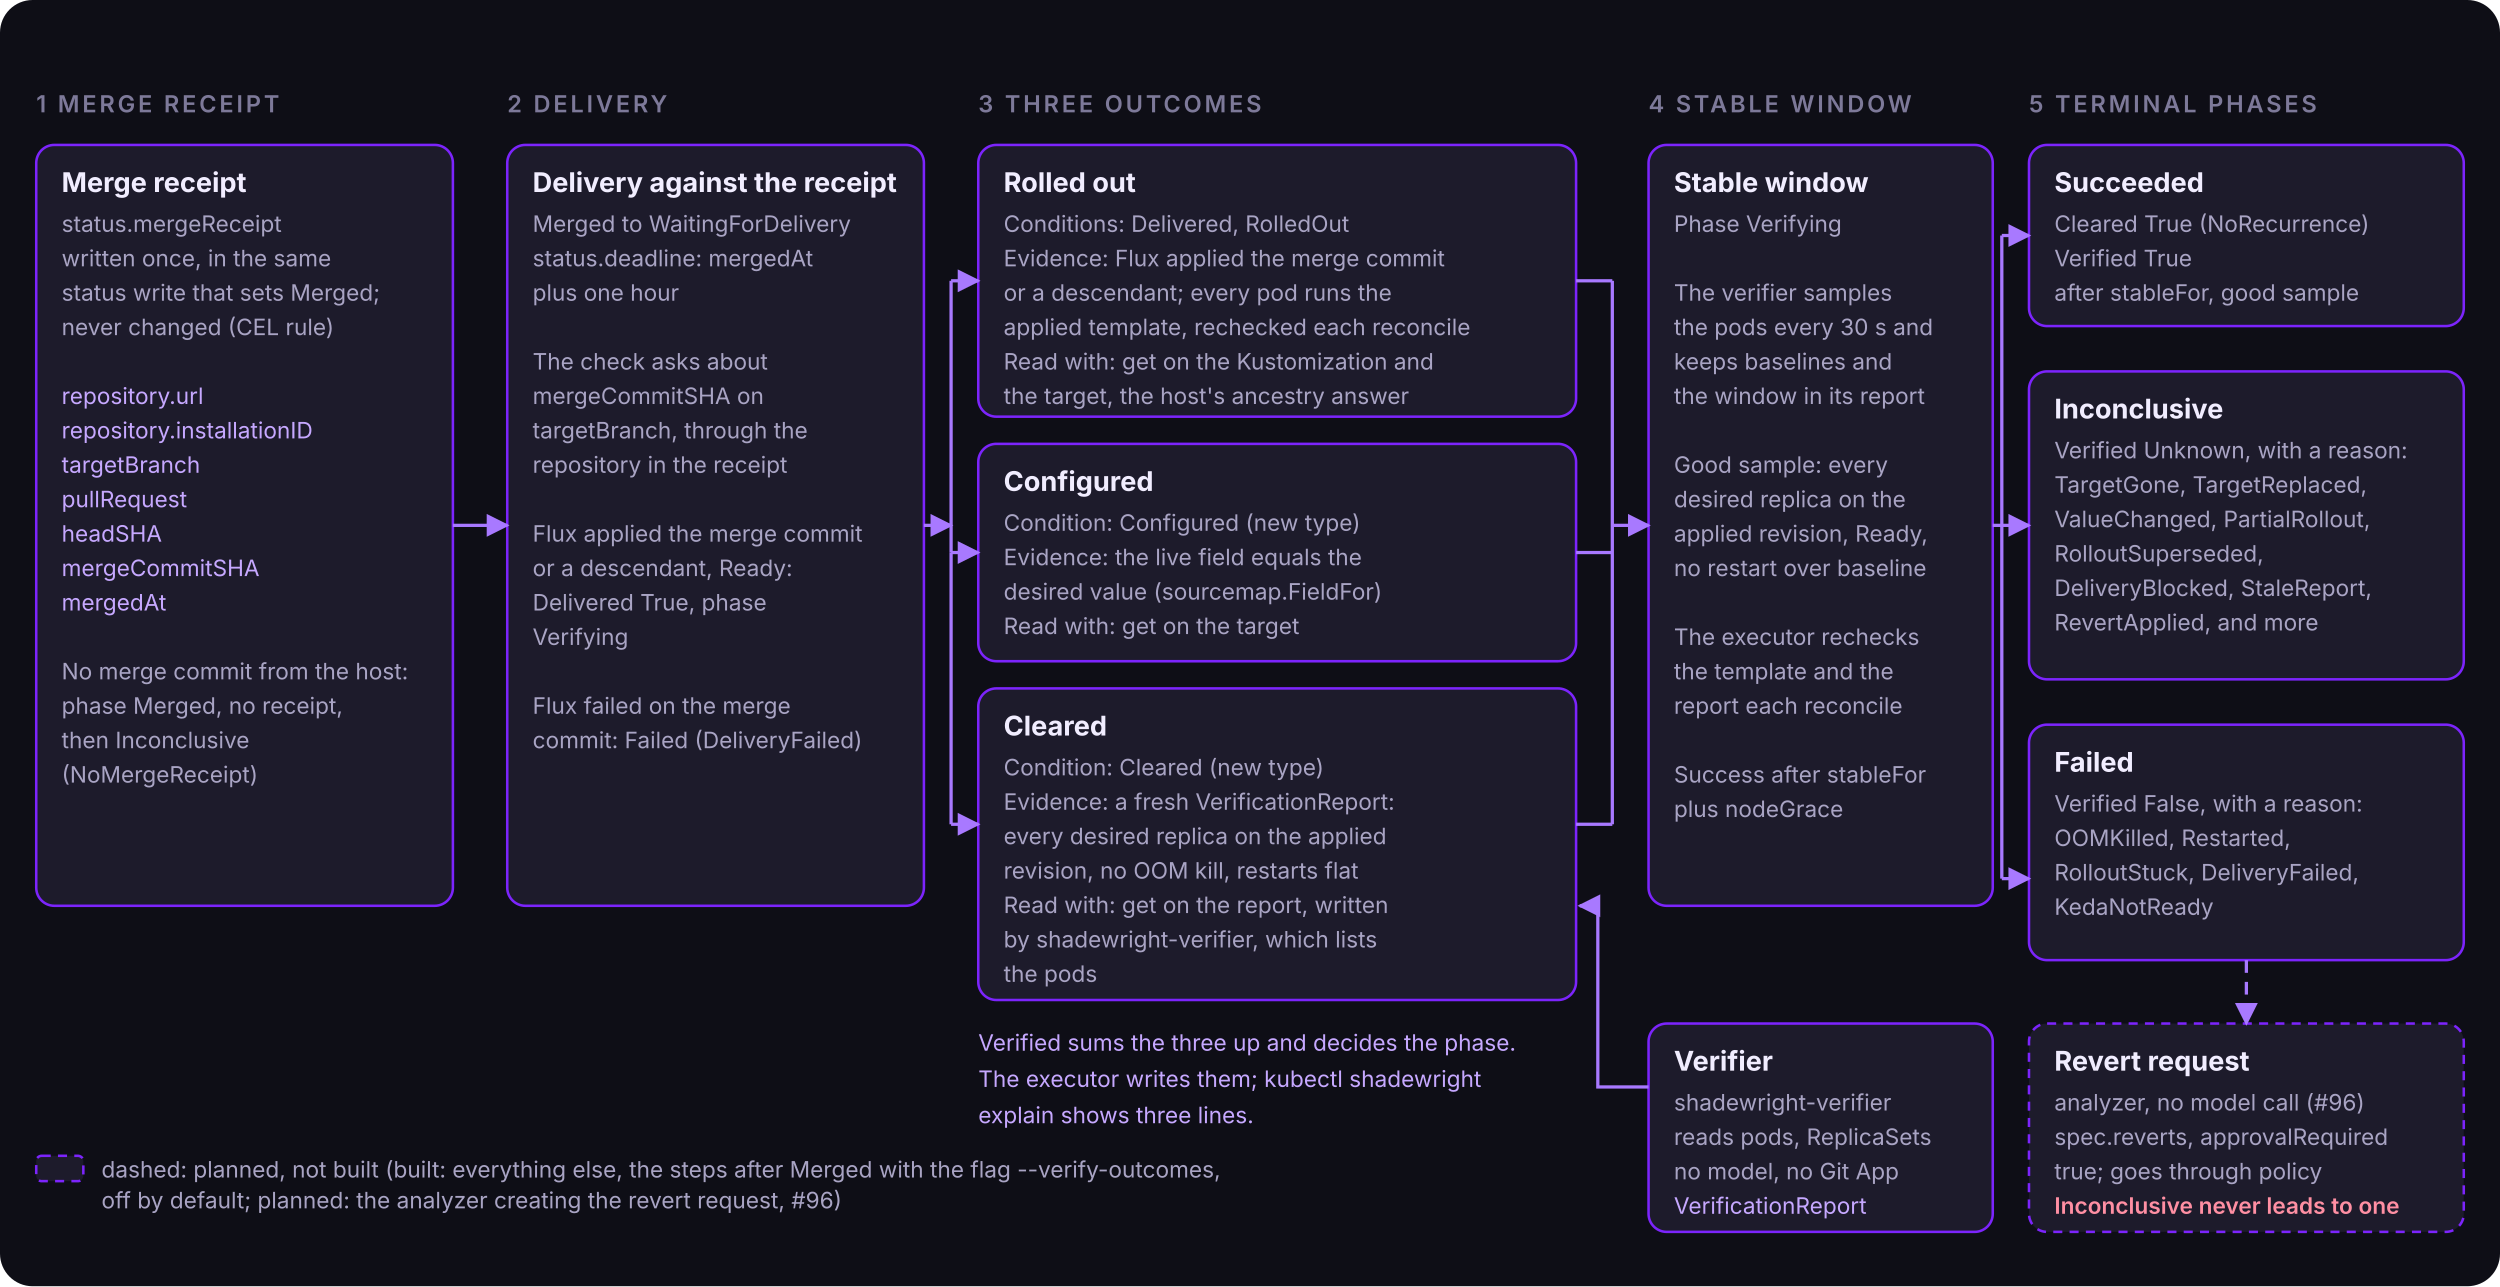
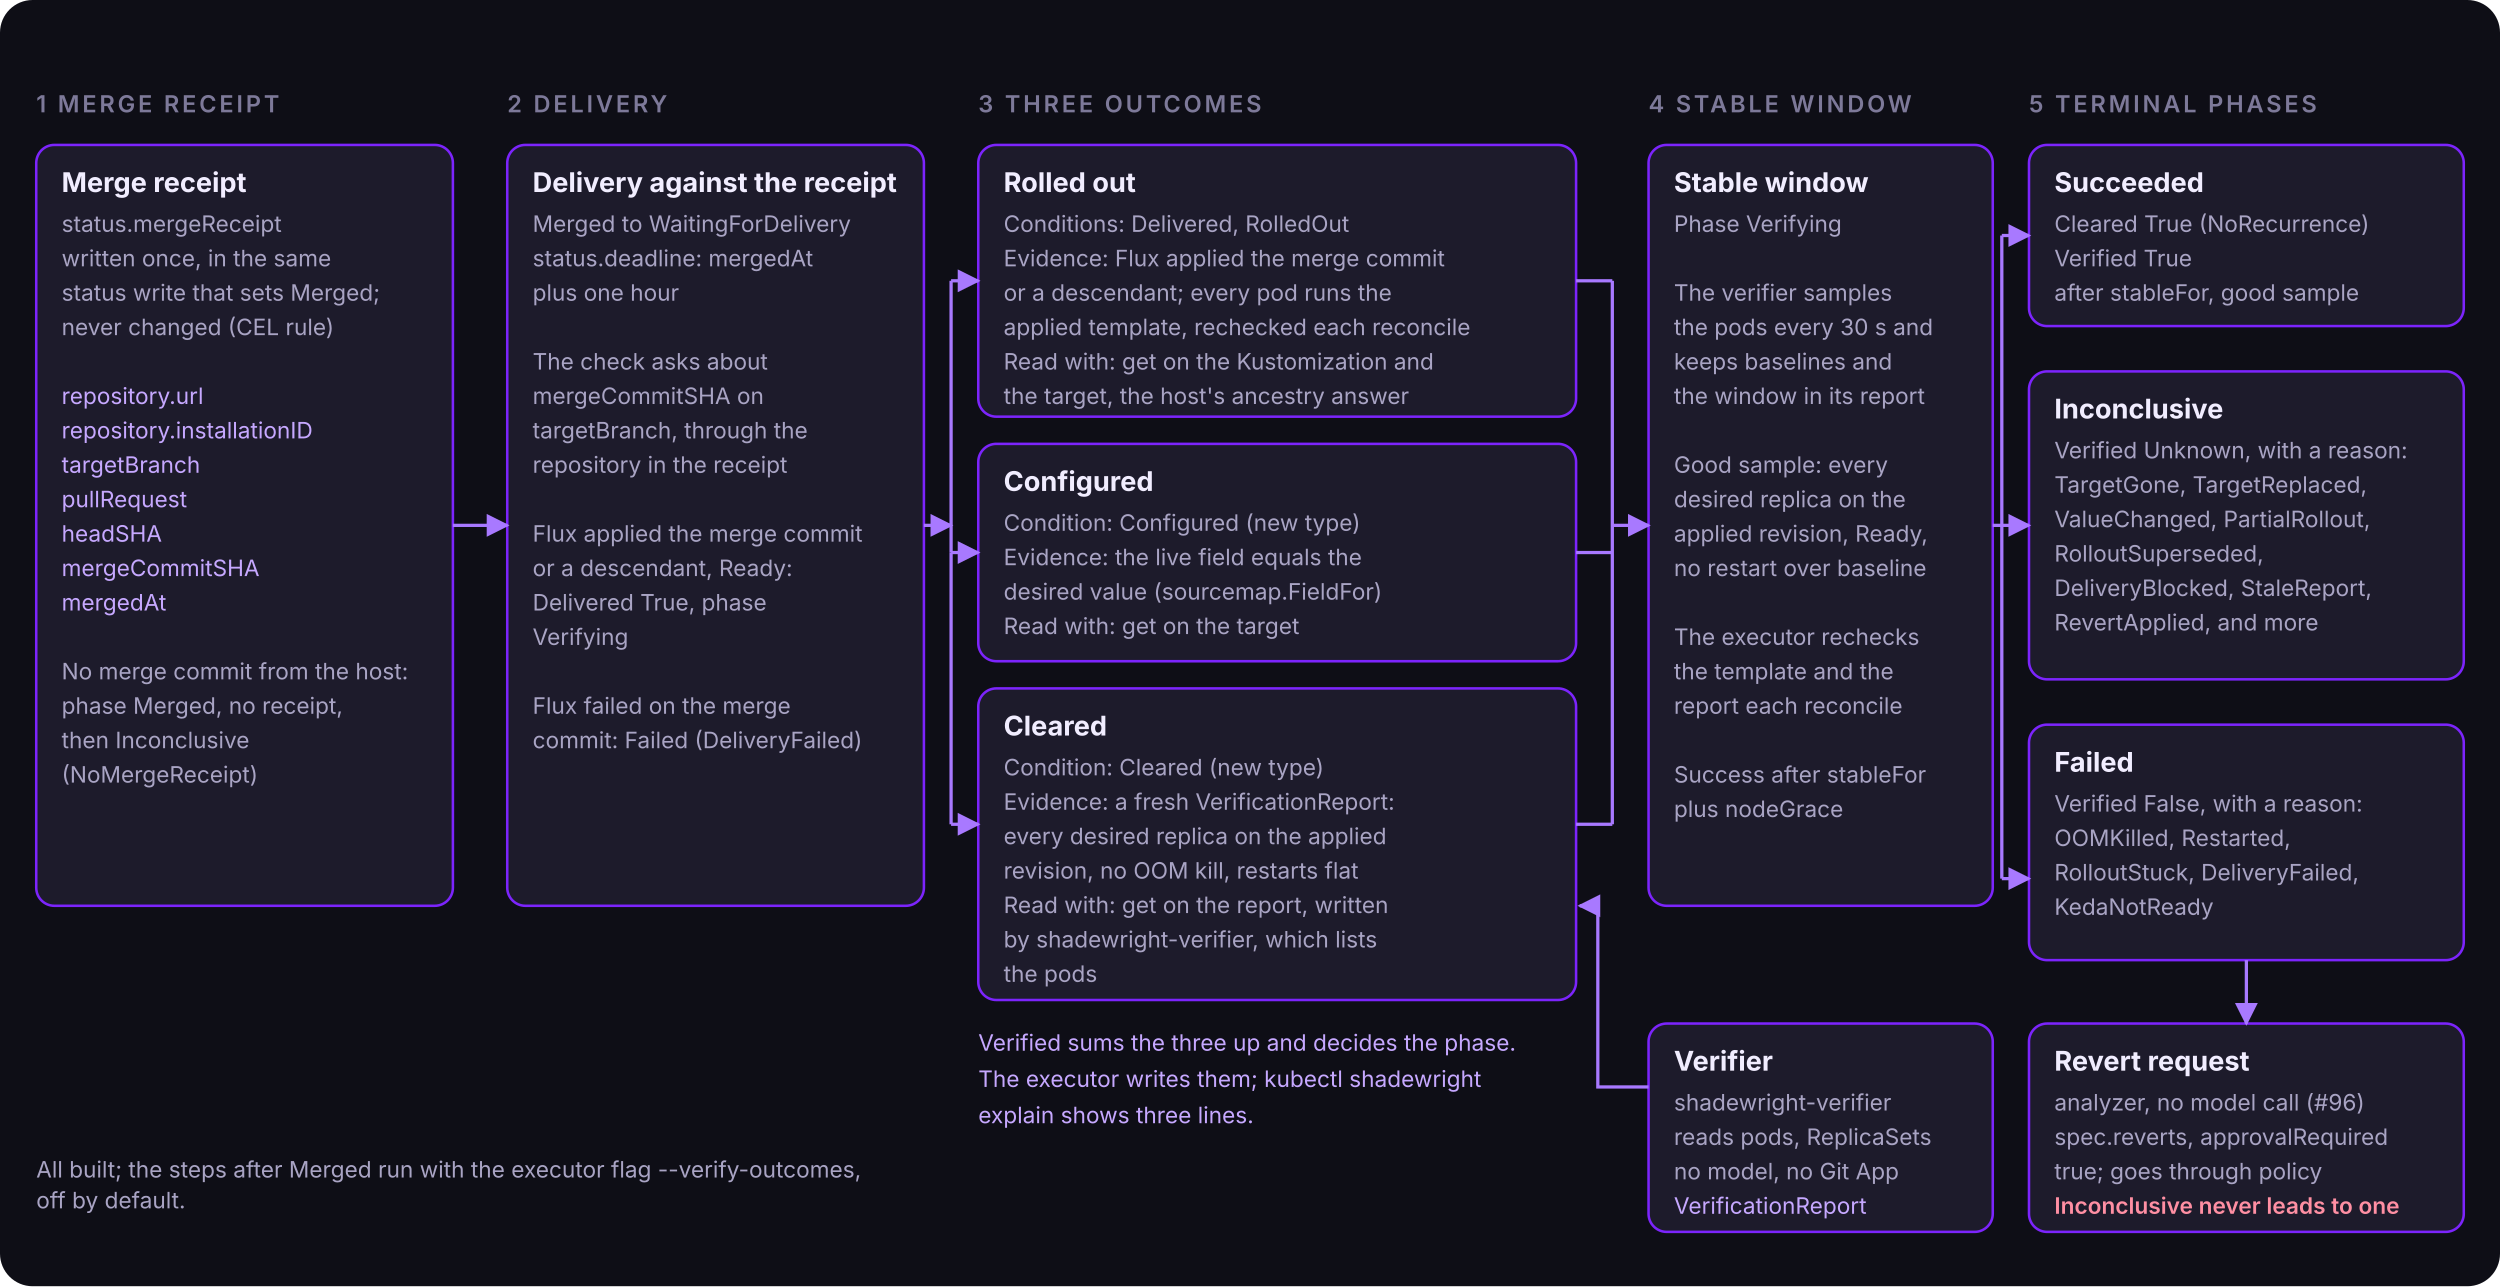
<svg xmlns="http://www.w3.org/2000/svg" viewBox="0 0 1380 710" role="img" aria-labelledby="t d" font-family="Inter, 'Segoe UI', system-ui, -apple-system, sans-serif">
  <defs>
    <marker id="a" viewBox="0 0 10 10" refX="9" refY="5" markerWidth="7" markerHeight="7" orient="auto-start-reverse">
      <path d="M0 0 10 5 0 10z" fill="#a879ff" />
    </marker>
    <style>
.pl{fill:#1d1b2b;stroke:#7c24fc;stroke-width:1.4;stroke-dasharray:5 4}
.bt{fill:#1d1b2b;stroke:#7c24fc;stroke-width:1.4}
.lanet{fill:#7d7999;font-size:13px;font-weight:600;letter-spacing:.12em}
.h{fill:#f1edff;font-size:15px;font-weight:650}
.s{fill:#a9a4c4;font-size:12.5px}
.lbl{fill:#c6a8ff;font-size:12.5px}
.no{fill:#ff8fa3;font-size:12.5px;font-weight:600}
.f{stroke:#a879ff;stroke-width:1.8;fill:none;stroke-dasharray:7 5}
.fb{stroke:#a879ff;stroke-width:1.8;fill:none}
</style>
  </defs>
  <rect width="1380" height="710" rx="18" fill="#0e0e16" />
  <text class="lanet" x="20" y="62">1  MERGE RECEIPT</text>
  <text class="lanet" x="280" y="62">2  DELIVERY</text>
  <text class="lanet" x="540" y="62">3  THREE OUTCOMES</text>
  <text class="lanet" x="910" y="62">4  STABLE WINDOW</text>
  <text class="lanet" x="1120" y="62">5  TERMINAL PHASES</text>
  <rect class="bt" x="20" y="80" width="230" height="420" rx="10" />
  <text class="h" x="34" y="106">Merge receipt</text>
  <text class="s" x="34" y="128">status.mergeReceipt</text>
  <text class="s" x="34" y="147">written once, in the same</text>
  <text class="s" x="34" y="166">status write that sets Merged;</text>
  <text class="s" x="34" y="185">never changed (CEL rule)</text>
  <text class="s" x="34" y="204" />
  <text class="lbl" x="34" y="223">repository.url</text>
  <text class="lbl" x="34" y="242">repository.installationID</text>
  <text class="lbl" x="34" y="261">targetBranch</text>
  <text class="lbl" x="34" y="280">pullRequest</text>
  <text class="lbl" x="34" y="299">headSHA</text>
  <text class="lbl" x="34" y="318">mergeCommitSHA</text>
  <text class="lbl" x="34" y="337">mergedAt</text>
  <text class="s" x="34" y="356" />
  <text class="s" x="34" y="375">No merge commit from the host:</text>
  <text class="s" x="34" y="394">phase Merged, no receipt,</text>
  <text class="s" x="34" y="413">then Inconclusive</text>
  <text class="s" x="34" y="432">(NoMergeReceipt)</text>
  <rect class="bt" x="280" y="80" width="230" height="420" rx="10" />
  <text class="h" x="294" y="106">Delivery against the receipt</text>
  <text class="s" x="294" y="128">Merged to WaitingForDelivery</text>
  <text class="s" x="294" y="147">status.deadline: mergedAt</text>
  <text class="s" x="294" y="166">plus one hour</text>
  <text class="s" x="294" y="185" />
  <text class="s" x="294" y="204">The check asks about</text>
  <text class="s" x="294" y="223">mergeCommitSHA on</text>
  <text class="s" x="294" y="242">targetBranch, through the</text>
  <text class="s" x="294" y="261">repository in the receipt</text>
  <text class="s" x="294" y="280" />
  <text class="s" x="294" y="299">Flux applied the merge commit</text>
  <text class="s" x="294" y="318">or a descendant, Ready:</text>
  <text class="s" x="294" y="337">Delivered True, phase</text>
  <text class="s" x="294" y="356">Verifying</text>
  <text class="s" x="294" y="375" />
  <text class="s" x="294" y="394">Flux failed on the merge</text>
  <text class="s" x="294" y="413">commit: Failed (DeliveryFailed)</text>
  <rect class="bt" x="540" y="80" width="330" height="150" rx="10" />
  <text class="h" x="554" y="106">Rolled out</text>
  <text class="s" x="554" y="128">Conditions: Delivered, RolledOut</text>
  <text class="s" x="554" y="147">Evidence: Flux applied the merge commit</text>
  <text class="s" x="554" y="166">or a descendant; every pod runs the</text>
  <text class="s" x="554" y="185">applied template, rechecked each reconcile</text>
  <text class="s" x="554" y="204">Read with: get on the Kustomization and</text>
  <text class="s" x="554" y="223">the target, the host's ancestry answer</text>
  <rect class="bt" x="540" y="245" width="330" height="120" rx="10" />
  <text class="h" x="554" y="271">Configured</text>
  <text class="s" x="554" y="293">Condition: Configured (new type)</text>
  <text class="s" x="554" y="312">Evidence: the live field equals the</text>
  <text class="s" x="554" y="331">desired value (sourcemap.FieldFor)</text>
  <text class="s" x="554" y="350">Read with: get on the target</text>
  <rect class="bt" x="540" y="380" width="330" height="172" rx="10" />
  <text class="h" x="554" y="406">Cleared</text>
  <text class="s" x="554" y="428">Condition: Cleared (new type)</text>
  <text class="s" x="554" y="447">Evidence: a fresh VerificationReport:</text>
  <text class="s" x="554" y="466">every desired replica on the applied</text>
  <text class="s" x="554" y="485">revision, no OOM kill, restarts flat</text>
  <text class="s" x="554" y="504">Read with: get on the report, written</text>
  <text class="s" x="554" y="523">by shadewright-verifier, which lists</text>
  <text class="s" x="554" y="542">the pods</text>
  <text class="lbl" x="540" y="580">Verified sums the three up and decides the phase.</text>
  <text class="lbl" x="540" y="600">The executor writes them; kubectl shadewright</text>
  <text class="lbl" x="540" y="620">explain shows three lines.</text>
  <rect class="bt" x="910" y="80" width="190" height="420" rx="10" />
  <text class="h" x="924" y="106">Stable window</text>
  <text class="s" x="924" y="128">Phase Verifying</text>
  <text class="s" x="924" y="147" />
  <text class="s" x="924" y="166">The verifier samples</text>
  <text class="s" x="924" y="185">the pods every 30 s and</text>
  <text class="s" x="924" y="204">keeps baselines and</text>
  <text class="s" x="924" y="223">the window in its report</text>
  <text class="s" x="924" y="242" />
  <text class="s" x="924" y="261">Good sample: every</text>
  <text class="s" x="924" y="280">desired replica on the</text>
  <text class="s" x="924" y="299">applied revision, Ready,</text>
  <text class="s" x="924" y="318">no restart over baseline</text>
  <text class="s" x="924" y="337" />
  <text class="s" x="924" y="356">The executor rechecks</text>
  <text class="s" x="924" y="375">the template and the</text>
  <text class="s" x="924" y="394">report each reconcile</text>
  <text class="s" x="924" y="413" />
  <text class="s" x="924" y="432">Success after stableFor</text>
  <text class="s" x="924" y="451">plus nodeGrace</text>
  <rect class="bt" x="1120" y="80" width="240" height="100" rx="10" />
  <text class="h" x="1134" y="106">Succeeded</text>
  <text class="s" x="1134" y="128">Cleared True (NoRecurrence)</text>
  <text class="s" x="1134" y="147">Verified True</text>
  <text class="s" x="1134" y="166">after stableFor, good sample</text>
  <rect class="bt" x="1120" y="205" width="240" height="170" rx="10" />
  <text class="h" x="1134" y="231">Inconclusive</text>
  <text class="s" x="1134" y="253">Verified Unknown, with a reason:</text>
  <text class="s" x="1134" y="272">TargetGone, TargetReplaced,</text>
  <text class="s" x="1134" y="291">ValueChanged, PartialRollout,</text>
  <text class="s" x="1134" y="310">RolloutSuperseded,</text>
  <text class="s" x="1134" y="329">DeliveryBlocked, StaleReport,</text>
  <text class="s" x="1134" y="348">RevertApplied, and more</text>
  <rect class="bt" x="1120" y="400" width="240" height="130" rx="10" />
  <text class="h" x="1134" y="426">Failed</text>
  <text class="s" x="1134" y="448">Verified False, with a reason:</text>
  <text class="s" x="1134" y="467">OOMKilled, Restarted,</text>
  <text class="s" x="1134" y="486">RolloutStuck, DeliveryFailed,</text>
  <text class="s" x="1134" y="505">KedaNotReady</text>
-   <rect class="pl" x="1120" y="565" width="240" height="115" rx="10" />
+   <rect class="bt" x="1120" y="565" width="240" height="115" rx="10" />
  <text class="h" x="1134" y="591">Revert request</text>
  <text class="s" x="1134" y="613">analyzer, no model call (#96)</text>
  <text class="s" x="1134" y="632">spec.reverts, approvalRequired</text>
  <text class="s" x="1134" y="651">true; goes through policy</text>
  <text class="no" x="1134" y="670">Inconclusive never leads to one</text>
  <path class="fb" d="M250 290H280" marker-end="url(#a)" />
  <path class="fb" d="M510 290H525" marker-end="url(#a)" />
  <path class="fb" d="M525 155V305" />
  <path class="fb" d="M525 305V455" />
  <path class="fb" d="M525 155H540" marker-end="url(#a)" />
  <path class="fb" d="M525 305H540" marker-end="url(#a)" />
  <path class="fb" d="M525 455H540" marker-end="url(#a)" />
  <path class="fb" d="M870 155H890M870 305H890M870 455H890" />
  <path class="fb" d="M890 155V455" />
  <path class="fb" d="M890 290H910" marker-end="url(#a)" />
  <path class="fb" d="M1100 290H1105" />
  <path class="fb" d="M1105 130V485" />
  <path class="fb" d="M1105 130H1120" marker-end="url(#a)" />
  <path class="fb" d="M1105 290H1120" marker-end="url(#a)" />
  <path class="fb" d="M1105 485H1120" marker-end="url(#a)" />
-   <path class="f" d="M1240 530V565" marker-end="url(#a)" />
+   <path class="fb" d="M1240 530V565" marker-end="url(#a)" />
  <rect class="bt" x="910" y="565" width="190" height="115" rx="10" />
  <text class="h" x="924" y="591">Verifier</text>
  <text class="s" x="924" y="613">shadewright-verifier</text>
  <text class="s" x="924" y="632">reads pods, ReplicaSets</text>
  <text class="s" x="924" y="651">no model, no Git App</text>
  <text class="lbl" x="924" y="670">VerificationReport</text>
  <path class="fb" d="M910 600H882V500H872" marker-end="url(#a)" />
-   <rect class="pl" x="20" y="638" width="26" height="14" rx="3" />
-   <text class="s" x="56" y="650">dashed: planned, not built (built: everything else, the steps after Merged with the flag --verify-outcomes,</text>
-   <text class="s" x="56" y="667">off by default; planned: the analyzer creating the revert request, #96)</text>
+   <text class="s" x="20" y="650">All built; the steps after Merged run with the executor flag --verify-outcomes,</text>
+   <text class="s" x="20" y="667">off by default.</text>
</svg>
